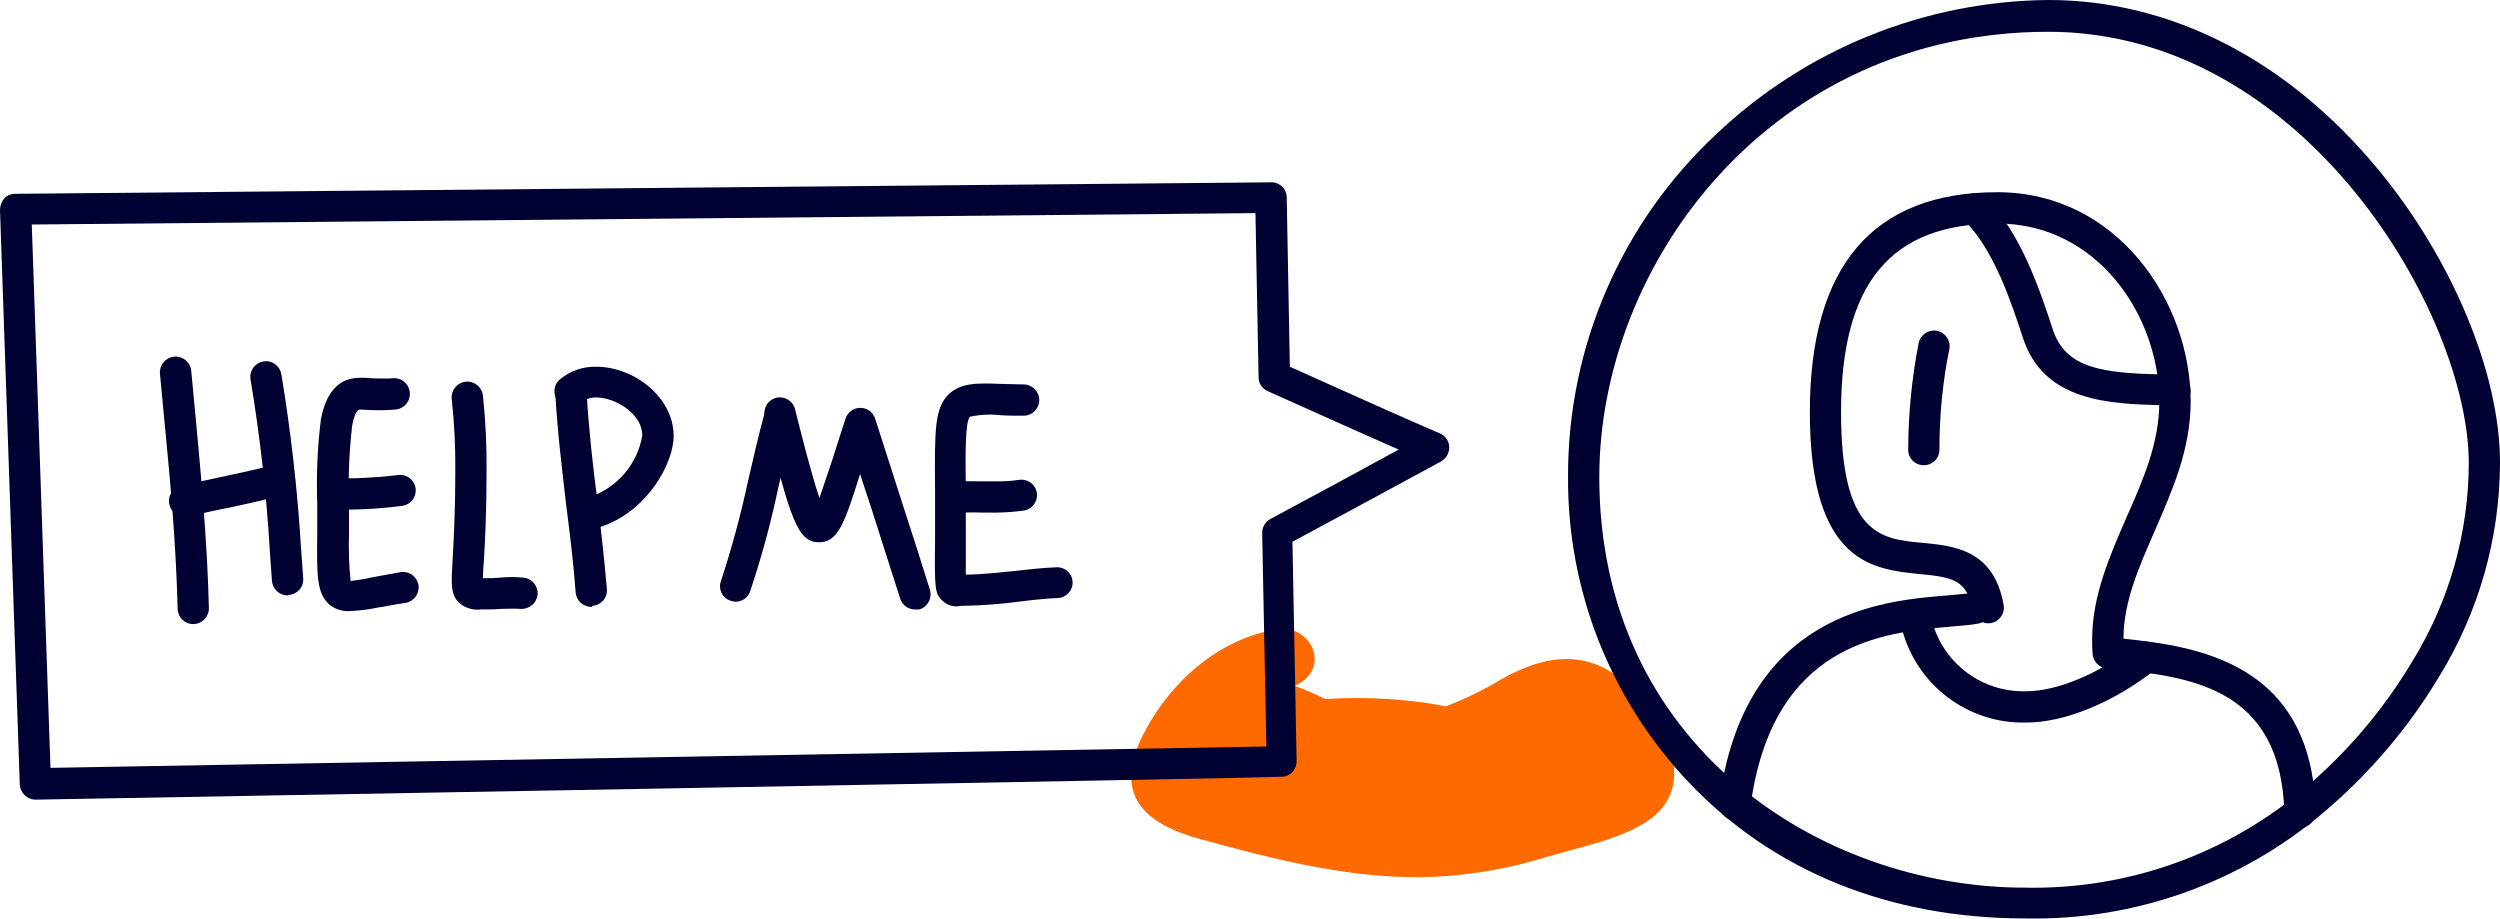
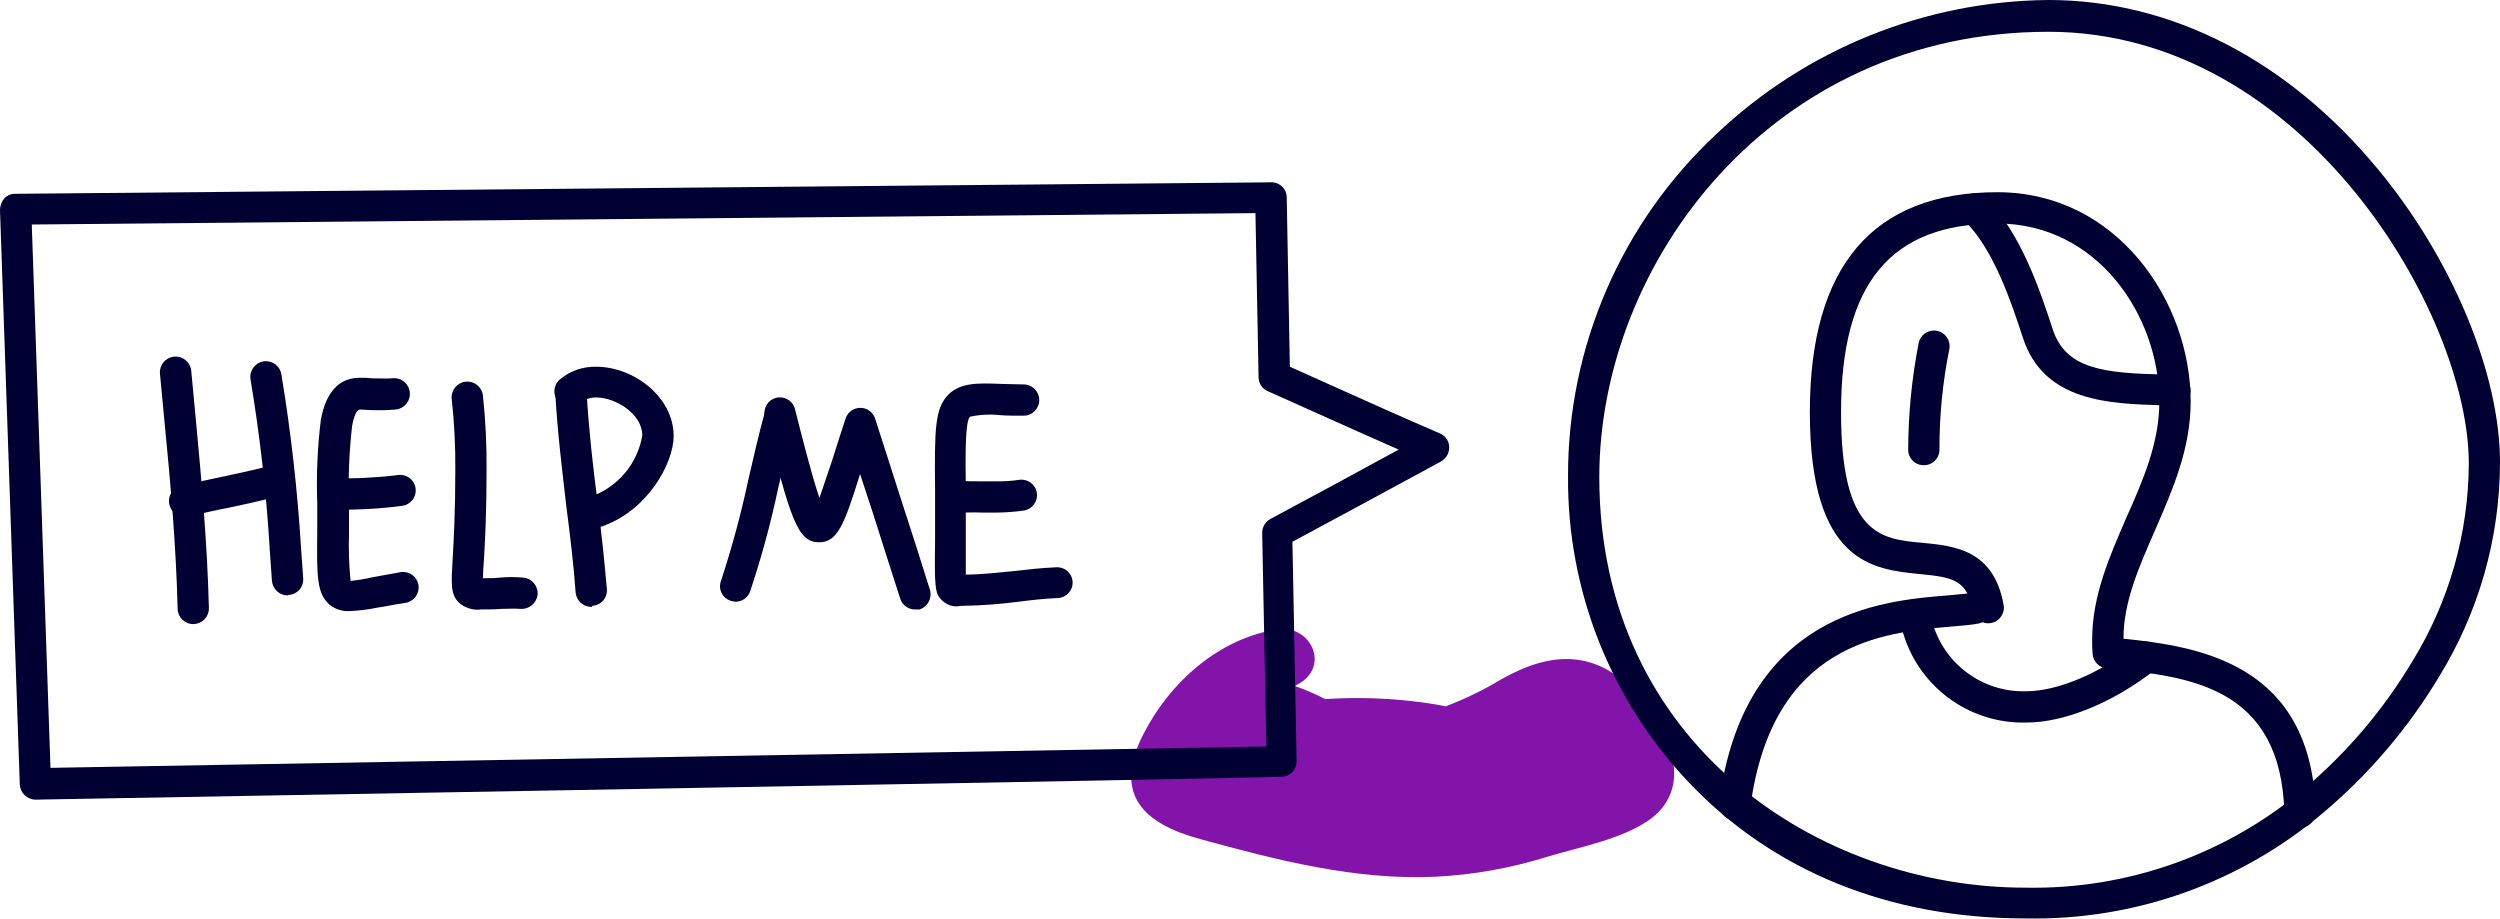
<svg xmlns="http://www.w3.org/2000/svg" id="Decrease_Operational_Costs" data-name="Decrease  Operational Costs" width="213.864" height="78.567" viewBox="0 0 213.864 78.567">
-   <path id="Path_30111" data-name="Path 30111" d="M518.2,346.285c-3.476-3.833-7.353-3.654-11.587-1.248a29.38,29.38,0,0,1-4.768,2.317c-.579-.134-1.2-.223-1.783-.312a41.881,41.881,0,0,0-8.512-.312,19.617,19.617,0,0,0-2.585-1.114,3.919,3.919,0,0,1,.446-.267c2.54-1.6.8-4.991-1.916-4.59-5.036.758-9.269,4.546-11.542,9.047-2.54,5.08,0,7.576,4.947,8.913,6.506,1.783,13.236,3.521,20.054,3.209a38.608,38.608,0,0,0,9.537-1.693c2.763-.847,6.551-1.515,8.957-3.3C523.24,353.995,520.789,349.093,518.2,346.285Z" transform="translate(-378.182 -286.926)" fill="#fe6a00" />
+   <path id="Path_30111" data-name="Path 30111" d="M518.2,346.285c-3.476-3.833-7.353-3.654-11.587-1.248a29.38,29.38,0,0,1-4.768,2.317c-.579-.134-1.2-.223-1.783-.312a41.881,41.881,0,0,0-8.512-.312,19.617,19.617,0,0,0-2.585-1.114,3.919,3.919,0,0,1,.446-.267c2.54-1.6.8-4.991-1.916-4.59-5.036.758-9.269,4.546-11.542,9.047-2.54,5.08,0,7.576,4.947,8.913,6.506,1.783,13.236,3.521,20.054,3.209a38.608,38.608,0,0,0,9.537-1.693c2.763-.847,6.551-1.515,8.957-3.3C523.24,353.995,520.789,349.093,518.2,346.285Z" transform="translate(-378.182 -286.926)" fill="#8314AA" />
  <path id="Path_30152" data-name="Path 30152" d="M144.53,307.809a1.363,1.363,0,0,1-1.337-1.292L141.5,257.362a1.557,1.557,0,0,1,.357-.98,1.283,1.283,0,0,1,.936-.4L250.237,255a1.3,1.3,0,0,1,1.337,1.292l.267,14.483c1.159.535,2.317,1.025,3.476,1.56,3.075,1.381,6.239,2.808,9.358,4.144a1.3,1.3,0,0,1,.8,1.159,1.384,1.384,0,0,1-.713,1.248c-4.278,2.317-8.467,4.59-12.7,6.863l.357,18.762a1.353,1.353,0,0,1-.357.936,1.283,1.283,0,0,1-.936.4C251.217,305.937,144.575,307.809,144.53,307.809Zm-.312-49.2,1.6,46.48,104.013-1.827-.357-18.271a1.352,1.352,0,0,1,.713-1.2c3.654-1.961,7.309-3.922,10.963-5.927-2.317-1.025-4.635-2.05-6.907-3.075-1.426-.624-2.852-1.292-4.278-1.916a1.309,1.309,0,0,1-.8-1.2l-.267-14.038Z" transform="translate(-141.5 -239.403)" fill="#003" />
  <g id="Group_18045" data-name="Group 18045" transform="translate(13.678 30.473)">
    <path id="Path_30153" data-name="Path 30153" d="M175.049,311.295A1.332,1.332,0,0,1,173.712,310c-.134-5.348-.579-10.473-1.114-15.909-.134-1.426-.267-2.808-.4-4.234a1.344,1.344,0,0,1,2.674-.267c.134,1.426.267,2.808.4,4.234.49,5.259.98,10.651,1.114,16.088A1.351,1.351,0,0,1,175.049,311.295Z" transform="translate(-172.194 -288.38)" fill="#003" />
  </g>
  <g id="Group_18046" data-name="Group 18046" transform="translate(14.445 39.709)">
    <path id="Path_30154" data-name="Path 30154" d="M175.247,313.6a1.331,1.331,0,0,1-1.292-1.07,1.357,1.357,0,0,1,1.025-1.6c.847-.178,1.649-.357,2.5-.535,1.872-.4,3.61-.758,5.481-1.248a1.341,1.341,0,0,1,.713,2.585c-1.916.535-3.833.936-5.615,1.292-.8.178-1.6.357-2.451.535A1.108,1.108,0,0,1,175.247,313.6Z" transform="translate(-173.917 -309.105)" fill="#003" />
  </g>
  <g id="Group_18047" data-name="Group 18047" transform="translate(21.414 30.905)">
    <path id="Path_30155" data-name="Path 30155" d="M192.737,309.382a1.355,1.355,0,0,1-1.337-1.248l-.178-2.5a137.451,137.451,0,0,0-1.649-14.706,1.337,1.337,0,0,1,2.629-.49,145.264,145.264,0,0,1,1.693,14.974l.178,2.5a1.316,1.316,0,0,1-1.248,1.426C192.781,309.382,192.781,309.382,192.737,309.382Z" transform="translate(-189.551 -289.351)" fill="#003" />
  </g>
  <g id="Group_18048" data-name="Group 18048" transform="translate(27.125 32.311)">
    <path id="Path_30156" data-name="Path 30156" d="M205.146,312.465a2.491,2.491,0,0,1-1.693-.535c-1.114-.936-1.114-2.451-1.07-6.194V303.2a45.066,45.066,0,0,1,.312-7.13c.446-2.362,1.56-3.565,3.342-3.565a7.885,7.885,0,0,1,1.025.045c.579,0,1.114.045,1.738,0a1.344,1.344,0,1,1,.267,2.674,16.432,16.432,0,0,1-2.095.045c-.312,0-.624-.045-.891-.045-.134,0-.446,0-.713,1.381a44.927,44.927,0,0,0-.267,6.685v2.54a30.152,30.152,0,0,0,.134,4.055,16.038,16.038,0,0,0,1.872-.312c.668-.134,1.515-.267,2.451-.446a1.33,1.33,0,0,1,.4,2.629c-.936.134-1.693.312-2.362.4A14.686,14.686,0,0,1,205.146,312.465Z" transform="translate(-202.369 -292.5)" fill="#003" />
  </g>
  <g id="Group_18049" data-name="Group 18049" transform="translate(27.139 40.622)">
    <path id="Path_30157" data-name="Path 30157" d="M203.737,314.116a1.337,1.337,0,0,1,0-2.674,37.641,37.641,0,0,0,5.526-.267,1.33,1.33,0,1,1,.4,2.629A38.028,38.028,0,0,1,203.737,314.116Z" transform="translate(-202.4 -311.154)" fill="#003" />
  </g>
  <g id="Group_18050" data-name="Group 18050" transform="translate(38.627 32.611)">
    <path id="Path_30158" data-name="Path 30158" d="M230.684,312.707a2.4,2.4,0,0,1-1.916-.624c-.668-.713-.624-1.56-.49-3.788.089-1.56.223-3.922.223-7.487a51.97,51.97,0,0,0-.312-6.15,1.344,1.344,0,0,1,2.674-.267,56.781,56.781,0,0,1,.312,6.417c0,3.654-.134,6.061-.223,7.62-.045.579-.089,1.2-.089,1.6h.312a9.688,9.688,0,0,0,1.114-.045,10.5,10.5,0,0,1,2.05,0,1.348,1.348,0,0,1,1.2,1.471,1.381,1.381,0,0,1-1.471,1.2c-.535-.045-1.114,0-1.649,0a11.687,11.687,0,0,1-1.248.045h-.49Z" transform="translate(-228.178 -293.178)" fill="#003" />
  </g>
  <g id="Group_18051" data-name="Group 18051" transform="translate(47.502 32.263)">
    <path id="Path_30159" data-name="Path 30159" d="M251.172,312.05a1.355,1.355,0,0,1-1.337-1.248c-.178-2.5-.49-4.991-.8-7.4-.357-3.119-.758-6.328-.936-9.581a1.346,1.346,0,0,1,1.248-1.426,1.374,1.374,0,0,1,1.426,1.248c.178,3.164.535,6.328.936,9.4q.468,3.677.8,7.487a1.317,1.317,0,0,1-1.248,1.426C251.261,312.05,251.216,312.05,251.172,312.05Z" transform="translate(-248.095 -292.395)" fill="#003" />
  </g>
  <g id="Group_18052" data-name="Group 18052" transform="translate(47.404 31.373)">
    <path id="Path_30160" data-name="Path 30160" d="M251.453,304.126a1.284,1.284,0,0,1-1.248-.936,1.329,1.329,0,0,1,.847-1.693,6.735,6.735,0,0,0,4.367-5.214c0-1.872-2.317-3.253-3.922-3.253a2.126,2.126,0,0,0-1.426.49,1.327,1.327,0,0,1-1.738-2.005A4.657,4.657,0,0,1,251.5,290.4c3.12,0,6.6,2.54,6.6,5.927,0,2.317-2.228,6.417-6.194,7.754A1.373,1.373,0,0,1,251.453,304.126Z" transform="translate(-247.877 -290.4)" fill="#003" />
  </g>
  <g id="Group_18053" data-name="Group 18053" transform="translate(61.588 34.317)">
    <path id="Path_30161" data-name="Path 30161" d="M281.037,314.16a1.584,1.584,0,0,1-.446-.089,1.3,1.3,0,0,1-.8-1.693,82.837,82.837,0,0,0,2.317-8.556c.446-1.916.891-3.922,1.426-5.838a1.341,1.341,0,1,1,2.585.713c-.535,1.872-.98,3.833-1.426,5.7a79.2,79.2,0,0,1-2.406,8.868A1.3,1.3,0,0,1,281.037,314.16Z" transform="translate(-279.701 -297.005)" fill="#003" />
  </g>
  <g id="Group_18054" data-name="Group 18054" transform="translate(65.381 33.963)">
    <path id="Path_30162" data-name="Path 30162" d="M301.13,314.389a1.337,1.337,0,0,1-1.292-.936c-.8-2.451-1.56-4.9-2.362-7.4-.357-1.07-.713-2.184-1.07-3.253-1.337,4.278-1.916,5.882-3.565,5.838-1.783-.045-2.406-1.961-4.59-10.785a1.33,1.33,0,0,1,2.585-.624c.535,2.139,1.426,5.66,2.095,7.62.312-.891.713-2.139,1.114-3.3.312-1.025.713-2.228,1.114-3.476a1.33,1.33,0,0,1,2.54,0c.758,2.406,1.56,4.813,2.317,7.219.8,2.451,1.6,4.947,2.362,7.4a1.354,1.354,0,0,1-.891,1.693Z" transform="translate(-288.212 -296.212)" fill="#003" />
  </g>
  <g id="Group_18055" data-name="Group 18055" transform="translate(79.975 32.807)">
    <path id="Path_30163" data-name="Path 30163" d="M322.807,312.683a1.738,1.738,0,0,1-1.159-.446c-.713-.624-.713-1.159-.668-5.259v-4.323c-.045-5.036-.045-6.907,1.159-8.111,1.025-.98,2.406-.98,4.5-.891.579,0,1.2.045,1.916.045a1.337,1.337,0,1,1,0,2.674c-.758,0-1.426,0-2.005-.045a7.951,7.951,0,0,0-2.585.134c-.4.4-.4,3.075-.356,6.194v7.309c1.381,0,2.763-.178,4.234-.312,1.159-.134,2.317-.267,3.521-.312a1.316,1.316,0,0,1,.134,2.629c-1.114.045-2.273.178-3.342.312a42.142,42.142,0,0,1-4.813.357h-.223A.661.661,0,0,1,322.807,312.683Z" transform="translate(-320.964 -293.618)" fill="#003" />
  </g>
  <g id="Group_18056" data-name="Group 18056" transform="translate(80.168 41.023)">
    <path id="Path_30164" data-name="Path 30164" d="M322.734,314.927a1.338,1.338,0,0,1-.089-2.674c.891-.089,1.783-.045,2.674-.045h1.159a11.925,11.925,0,0,0,1.961-.134,1.33,1.33,0,0,1,.4,2.629,18.251,18.251,0,0,1-2.362.178h-1.2a21.691,21.691,0,0,0-2.406.045Z" transform="translate(-321.394 -312.054)" fill="#003" />
  </g>
  <path id="Path_30264" data-name="Path 30264" d="M481.627,298.567c-11.631,0-21.569-4.011-28.833-11.676A37.635,37.635,0,0,1,442.5,260.776,39.918,39.918,0,0,1,455.156,231.5,41.849,41.849,0,0,1,483.588,220c10.473,0,20.455,5.125,28.165,14.439,6.373,7.665,10.473,17.514,10.473,25.134a35.118,35.118,0,0,1-5.214,18.316,46.683,46.683,0,0,1-9.849,11.587A38.22,38.22,0,0,1,481.627,298.567Zm1.961-75.848c-23.708,0-38.414,19.787-38.414,38.1,0,22.817,18.762,35.117,36.454,35.117a35.881,35.881,0,0,0,23.8-8.423,43.43,43.43,0,0,0,9.314-10.963,32.507,32.507,0,0,0,4.813-16.934C519.552,246.961,505.558,222.718,483.588,222.718Z" transform="translate(-308.361 -220)" fill="#003" />
  <g id="Group_18157" data-name="Group 18157" transform="translate(154.816 16.444)">
    <path id="Path_30265" data-name="Path 30265" d="M530.835,311.268a1.332,1.332,0,0,1-1.337-1.292c-.267-10.829-8.244-11.631-14.706-12.3l-.49-.045a1.332,1.332,0,0,1-1.2-1.2,11.68,11.68,0,0,1-.045-1.248c0-3.788,1.515-7.175,2.941-10.473,1.471-3.3,2.807-6.417,2.807-9.893,0-7.353-5.3-15.241-13.859-15.241-9.136,0-13.369,5.125-13.369,16.132,0,10.517,3.387,10.874,7,11.186,2.674.267,6.061.579,6.907,5.3a1.337,1.337,0,1,1-2.629.49c-.49-2.629-1.738-2.852-4.546-3.12-3.966-.4-9.4-.891-9.4-13.859,0-12.478,5.392-18.806,16.043-18.806,10.205,0,16.533,9.314,16.533,17.915,0,4.055-1.56,7.576-3.03,10.963-1.381,3.164-2.718,6.15-2.718,9.314,6.328.668,16.132,2.05,16.444,14.8A1.351,1.351,0,0,1,530.835,311.268Z" transform="translate(-488.9 -256.9)" fill="#003" />
  </g>
  <g id="Group_18158" data-name="Group 18158" transform="translate(147.053 50.692)">
    <path id="Path_30266" data-name="Path 30266" d="M472.825,353.2h-.178a1.358,1.358,0,0,1-1.159-1.515c2.139-16.221,13.9-17.246,19.564-17.692.847-.089,1.6-.134,2.139-.223a1.337,1.337,0,0,1,.49,2.629c-.668.134-1.471.178-2.406.267-5.7.49-15.241,1.337-17.113,15.419A1.347,1.347,0,0,1,472.825,353.2Z" transform="translate(-471.478 -333.751)" fill="#003" />
  </g>
  <g id="Group_18159" data-name="Group 18159" transform="translate(162.666 52.145)">
    <path id="Path_30267" data-name="Path 30267" d="M517.2,346.677a10.7,10.7,0,0,1-10.651-8.022,1.329,1.329,0,1,1,2.585-.624A8.075,8.075,0,0,0,517.2,344c2.674,0,6.328-1.56,9.4-3.966a1.333,1.333,0,1,1,1.649,2.095C524.689,344.939,520.5,346.677,517.2,346.677Z" transform="translate(-506.512 -337.012)" fill="#003" />
  </g>
  <g id="Group_18160" data-name="Group 18160" transform="translate(167.541 16.511)">
    <path id="Path_30268" data-name="Path 30268" d="M535.966,275.254c-.045,0-1.025-.045-1.025-.045-4.546-.134-10.205-.267-11.988-5.793-.936-2.852-2.5-7.665-5.08-10.072a1.324,1.324,0,0,1,1.827-1.916c3.075,2.9,4.768,8.111,5.793,11.23,1.114,3.476,4.367,3.788,9.537,3.922l.98.045a1.313,1.313,0,0,1,1.292,1.381A1.357,1.357,0,0,1,535.966,275.254Z" transform="translate(-517.448 -257.048)" fill="#003" />
  </g>
  <g id="Group_18161" data-name="Group 18161" transform="translate(163.238 28.276)">
    <path id="Path_30269" data-name="Path 30269" d="M509.137,294.97a1.313,1.313,0,0,1-1.337-1.337,48.348,48.348,0,0,1,.891-9.091,1.337,1.337,0,0,1,2.629.49,42.849,42.849,0,0,0-.847,8.556A1.324,1.324,0,0,1,509.137,294.97Z" transform="translate(-507.8 -283.451)" fill="#003" />
  </g>
</svg>
